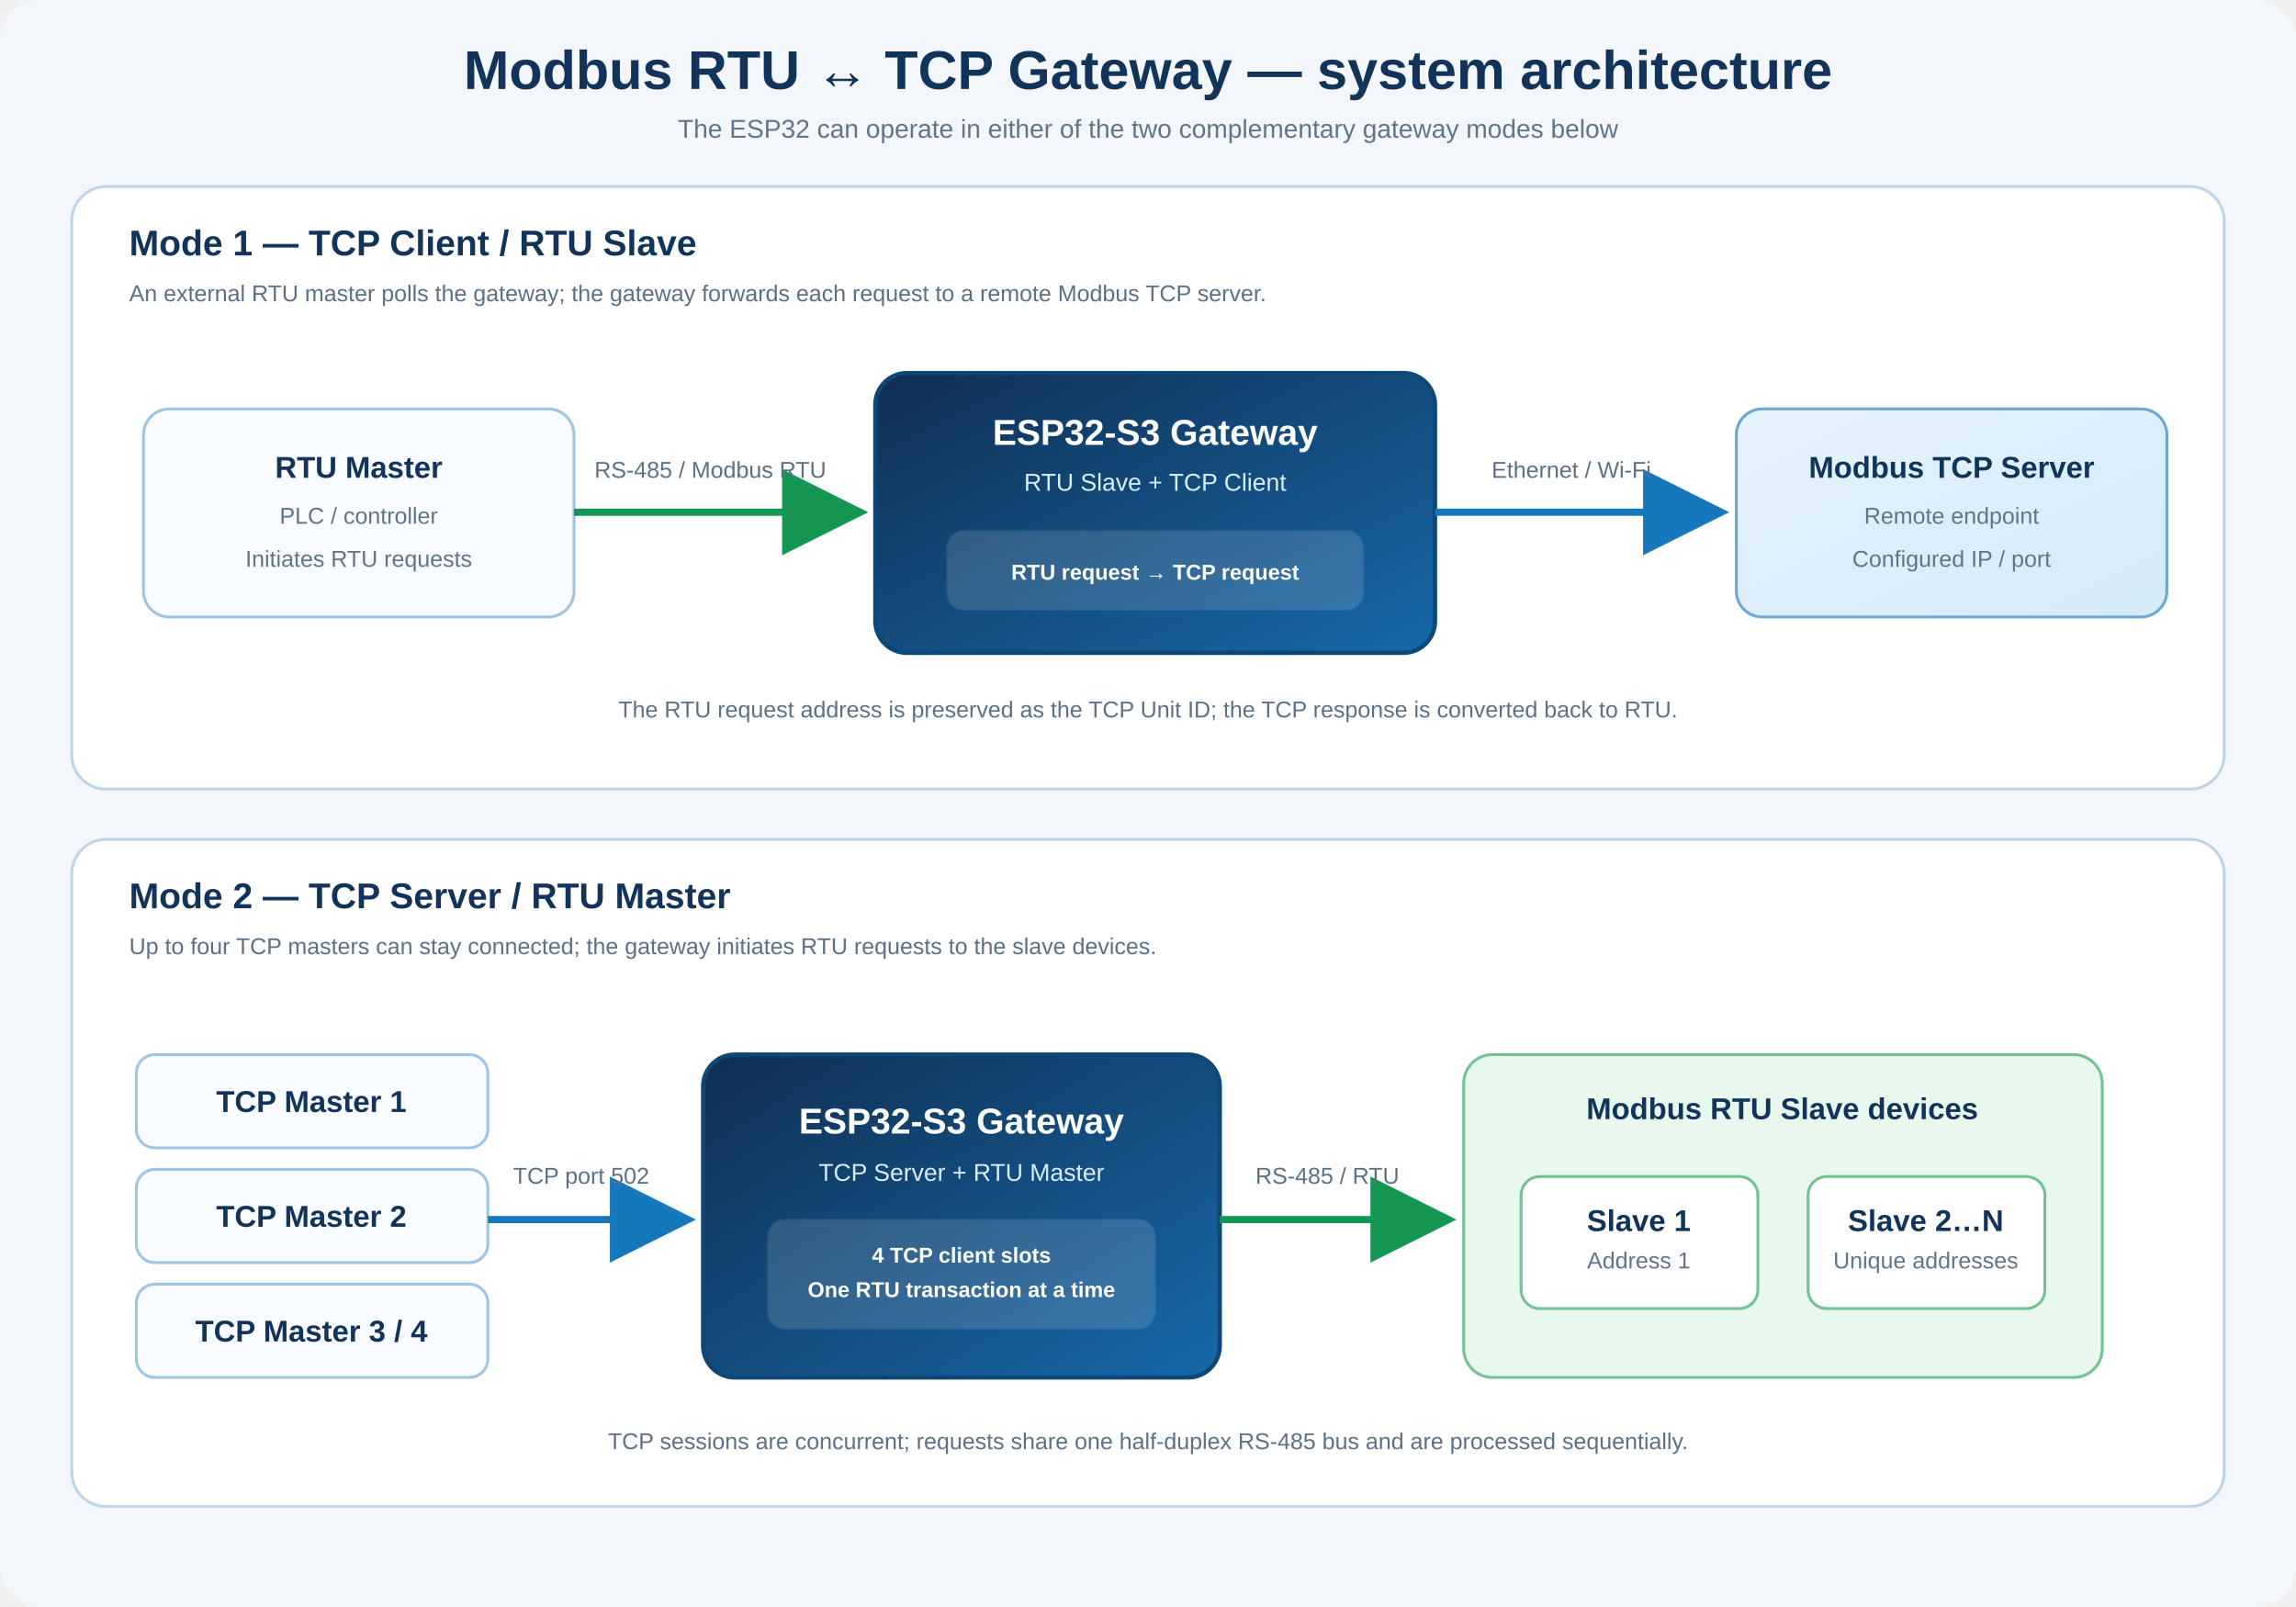
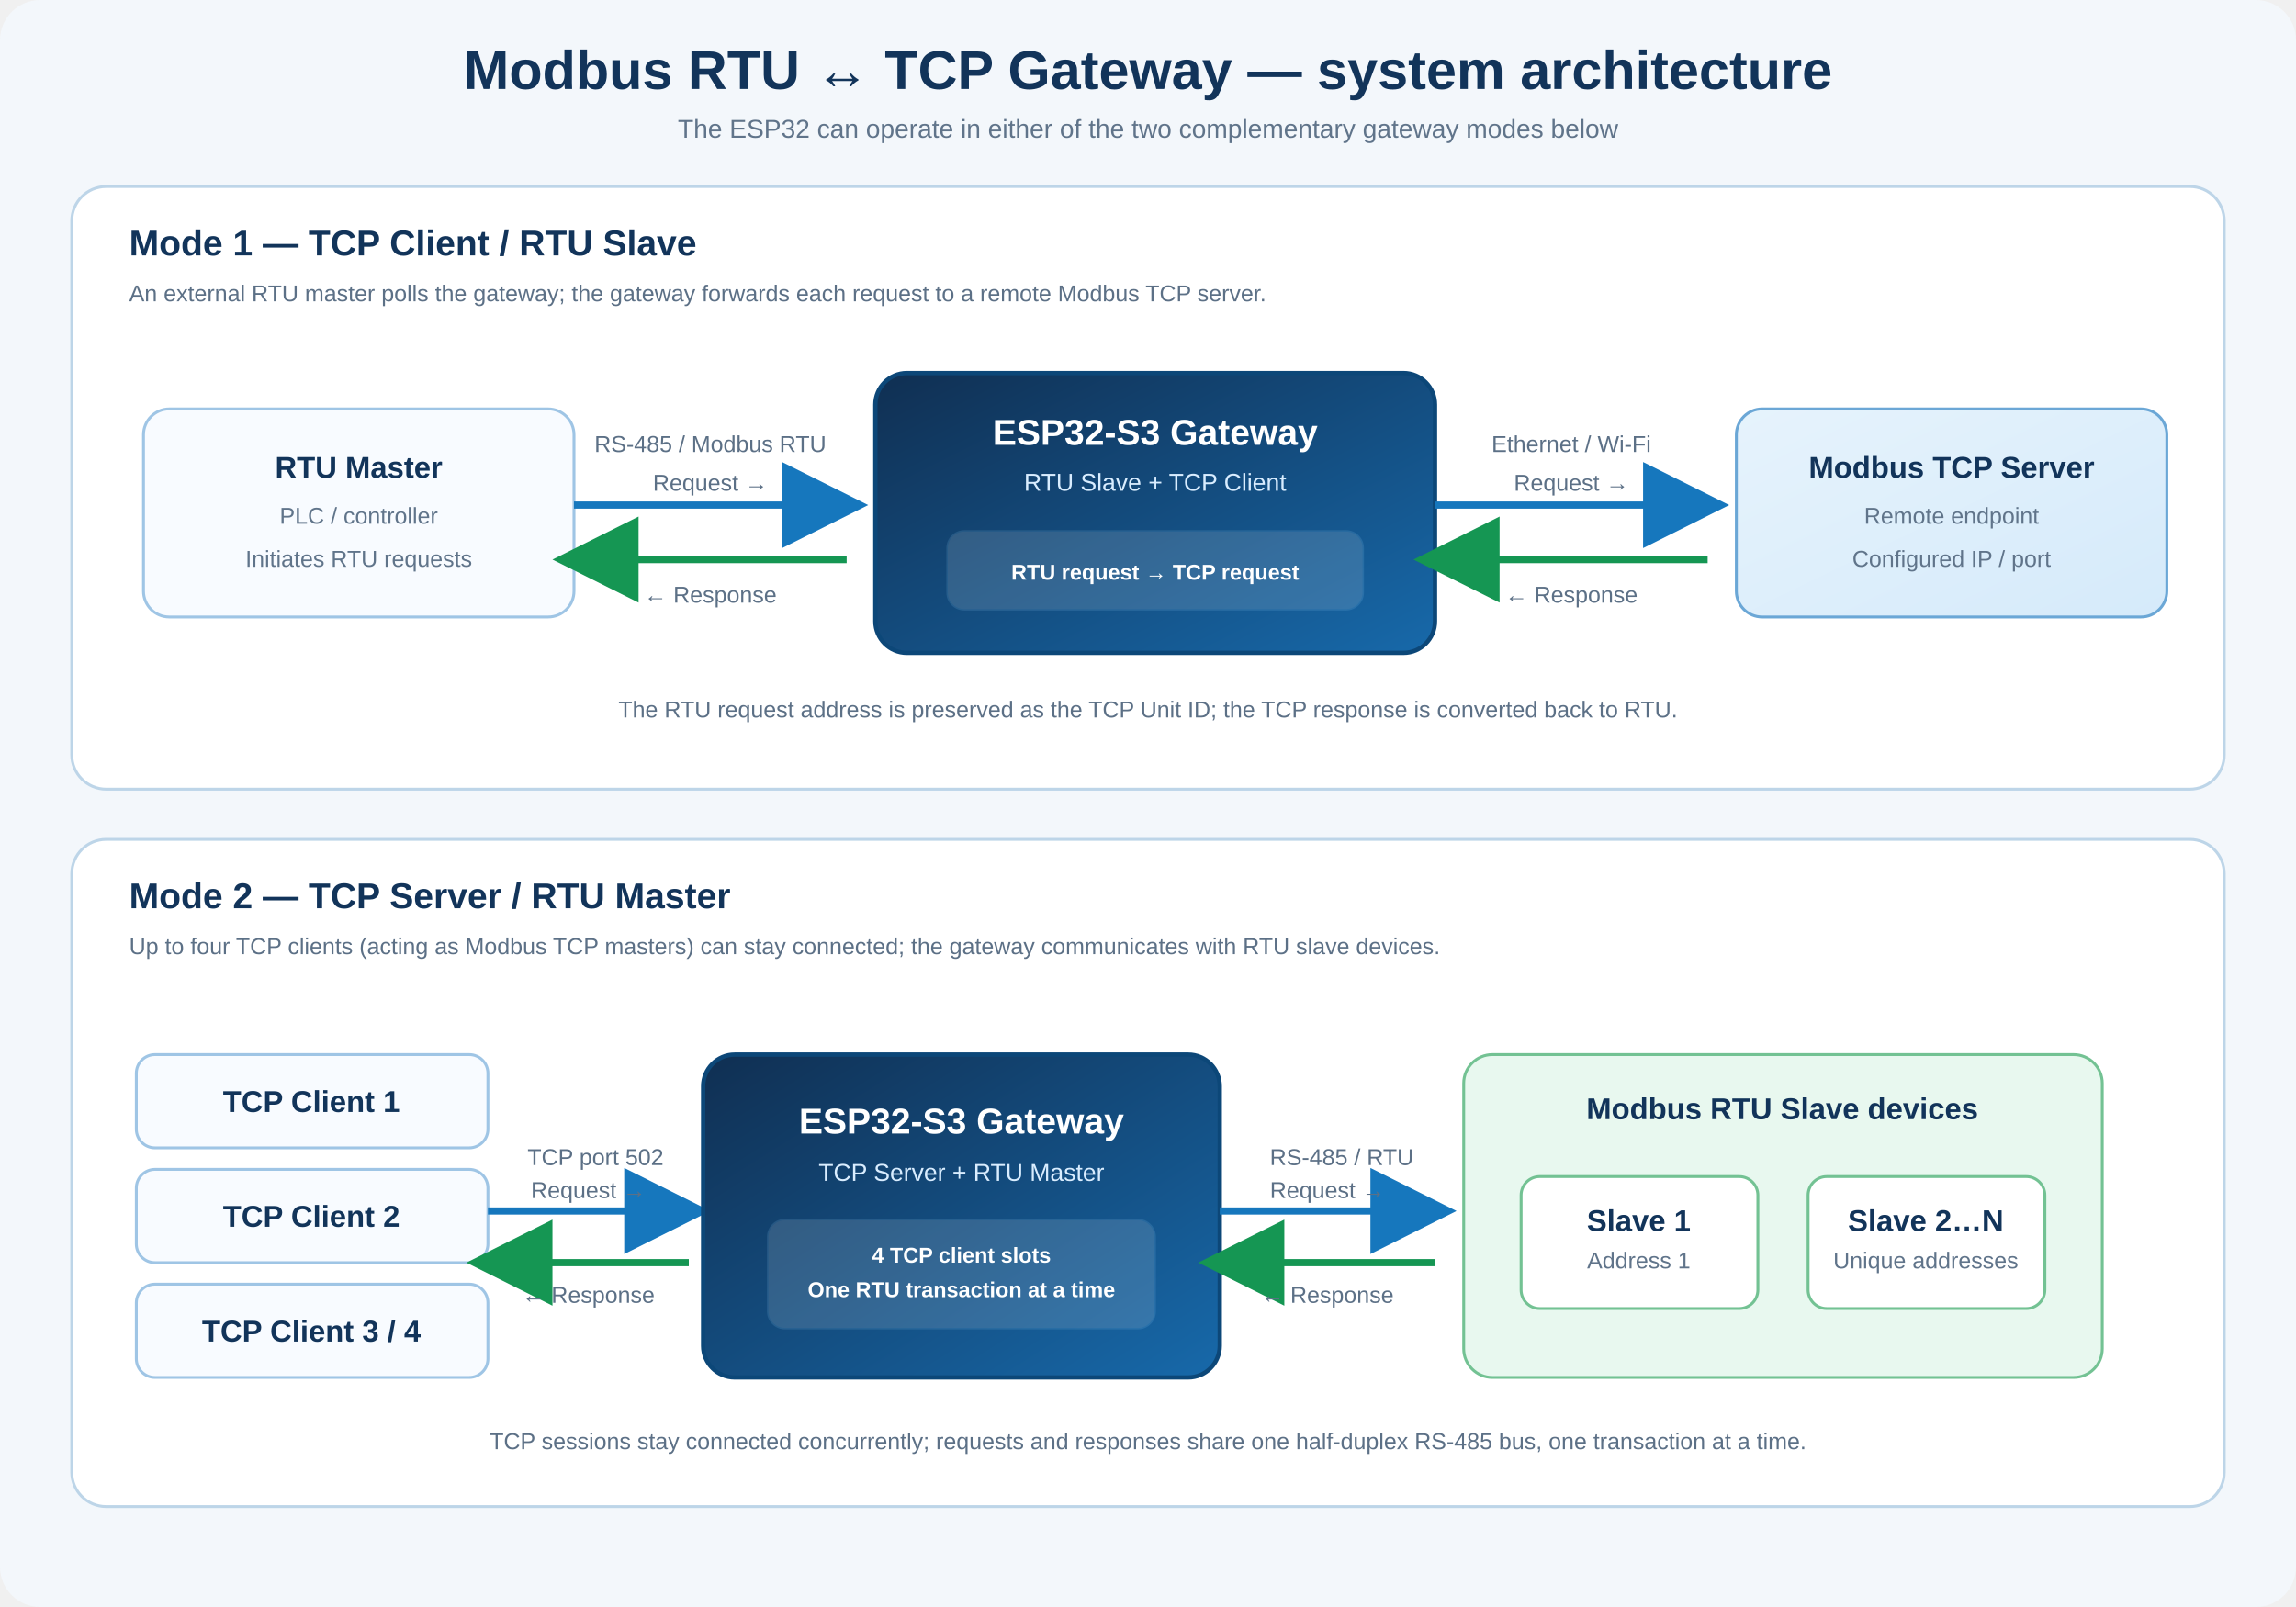
<svg xmlns="http://www.w3.org/2000/svg" width="1600" height="1120" viewBox="0 0 1600 1120" role="img" aria-labelledby="title desc">
  <defs>
    <linearGradient id="gateway" x1="0" y1="0" x2="1" y2="1">
      <stop stop-color="#102f52" />
      <stop offset="1" stop-color="#1769aa" />
    </linearGradient>
    <linearGradient id="network" x1="0" y1="0" x2="1" y2="1">
      <stop stop-color="#e6f3fc" />
      <stop offset="1" stop-color="#d5eafa" />
    </linearGradient>
    <marker id="blueArrow" markerWidth="12" markerHeight="12" refX="9" refY="6" orient="auto">
      <path d="M0 0 L12 6 L0 12Z" fill="#1677bd" />
    </marker>
    <marker id="greenArrow" markerWidth="12" markerHeight="12" refX="9" refY="6" orient="auto">
      <path d="M0 0 L12 6 L0 12Z" fill="#159653" />
    </marker>
    <style>
      .title{font:700 38px Arial,sans-serif;fill:#12345a}.subtitle{font:18px Arial,sans-serif;fill:#60748a}
      .panelTitle{font:700 25px Arial,sans-serif;fill:#12345a}.small{font:16px Arial,sans-serif;fill:#5c7086}
      .cardTitle{font:700 21px Arial,sans-serif;fill:#12345a}.cardSub{font:16px Arial,sans-serif;fill:#60748a}
      .gatewayTitle{font:700 25px Arial,sans-serif;fill:#fff}.gatewaySub{font:17px Arial,sans-serif;fill:#d9edff}
      .flowBlue{stroke:#1677bd;stroke-width:5;fill:none;marker-end:url(#blueArrow)}
      .flowGreen{stroke:#159653;stroke-width:5;fill:none;marker-end:url(#greenArrow)}
      .role{font:700 15px Arial,sans-serif;fill:#fff}
    </style>
  </defs>
  <rect width="1600" height="1120" rx="28" fill="#f3f7fb" />
  <text x="800" y="62" text-anchor="middle" class="title">Modbus RTU ↔ TCP Gateway — system architecture</text>
  <text x="800" y="96" text-anchor="middle" class="subtitle">The ESP32 can operate in either of the two complementary gateway modes below</text>
  <rect x="50" y="130" width="1500" height="420" rx="24" fill="#fff" stroke="#bdd5e8" stroke-width="2" />
  <text x="90" y="178" class="panelTitle">Mode 1 — TCP Client / RTU Slave</text>
  <text x="90" y="210" class="small">An external RTU master polls the gateway; the gateway forwards each request to a remote Modbus TCP server.</text>
  <rect x="100" y="285" width="300" height="145" rx="18" fill="#f8fbff" stroke="#9fc5e5" stroke-width="2" />
  <text x="250" y="333" text-anchor="middle" class="cardTitle">RTU Master</text>
  <text x="250" y="365" text-anchor="middle" class="cardSub">PLC / controller</text>
  <text x="250" y="395" text-anchor="middle" class="cardSub">Initiates RTU requests</text>
-   <path d="M400 357 H590" class="flowGreen" />
-   <text x="495" y="333" text-anchor="middle" class="small">RS-485 / Modbus RTU</text>
+   <text x="495" y="315" text-anchor="middle" class="small">RS-485 / Modbus RTU</text>
+   <path d="M400 352 H590" class="flowBlue" />
+   <text x="495" y="342" text-anchor="middle" class="small">Request →</text>
+   <path d="M590 390 H400" class="flowGreen" />
+   <text x="495" y="420" text-anchor="middle" class="small">← Response</text>
  <rect x="610" y="260" width="390" height="195" rx="22" fill="url(#gateway)" stroke="#0c4778" stroke-width="3" />
  <text x="805" y="310" text-anchor="middle" class="gatewayTitle">ESP32-S3 Gateway</text>
  <text x="805" y="342" text-anchor="middle" class="gatewaySub">RTU Slave  +  TCP Client</text>
  <rect x="660" y="370" width="290" height="55" rx="12" fill="#fff" opacity=".14" stroke="#9bd7ff" />
  <text x="805" y="404" text-anchor="middle" class="role">RTU request → TCP request</text>
-   <path d="M1000 357 H1190" class="flowBlue" />
-   <text x="1095" y="333" text-anchor="middle" class="small">Ethernet / Wi-Fi</text>
+   <text x="1095" y="315" text-anchor="middle" class="small">Ethernet / Wi-Fi</text>
+   <path d="M1000 352 H1190" class="flowBlue" />
+   <text x="1095" y="342" text-anchor="middle" class="small">Request →</text>
+   <path d="M1190 390 H1000" class="flowGreen" />
+   <text x="1095" y="420" text-anchor="middle" class="small">← Response</text>
  <rect x="1210" y="285" width="300" height="145" rx="18" fill="url(#network)" stroke="#6ba7d6" stroke-width="2" />
  <text x="1360" y="333" text-anchor="middle" class="cardTitle">Modbus TCP Server</text>
  <text x="1360" y="365" text-anchor="middle" class="cardSub">Remote endpoint</text>
  <text x="1360" y="395" text-anchor="middle" class="cardSub">Configured IP / port</text>
  <text x="800" y="500" text-anchor="middle" class="small">The RTU request address is preserved as the TCP Unit ID; the TCP response is converted back to RTU.</text>
  <rect x="50" y="585" width="1500" height="465" rx="24" fill="#fff" stroke="#bdd5e8" stroke-width="2" />
  <text x="90" y="633" class="panelTitle">Mode 2 — TCP Server / RTU Master</text>
-   <text x="90" y="665" class="small">Up to four TCP masters can stay connected; the gateway initiates RTU requests to the slave devices.</text>
+   <text x="90" y="665" class="small">Up to four TCP clients (acting as Modbus TCP masters) can stay connected; the gateway communicates with RTU slave devices.</text>
  <g>
    <rect x="95" y="735" width="245" height="65" rx="13" fill="#f8fbff" stroke="#9fc5e5" stroke-width="2" />
-     <text x="217" y="775" text-anchor="middle" class="cardTitle">TCP Master 1</text>
+     <text x="217" y="775" text-anchor="middle" class="cardTitle">TCP Client 1</text>
    <rect x="95" y="815" width="245" height="65" rx="13" fill="#f8fbff" stroke="#9fc5e5" stroke-width="2" />
-     <text x="217" y="855" text-anchor="middle" class="cardTitle">TCP Master 2</text>
+     <text x="217" y="855" text-anchor="middle" class="cardTitle">TCP Client 2</text>
    <rect x="95" y="895" width="245" height="65" rx="13" fill="#f8fbff" stroke="#9fc5e5" stroke-width="2" />
-     <text x="217" y="935" text-anchor="middle" class="cardTitle">TCP Master 3 / 4</text>
+     <text x="217" y="935" text-anchor="middle" class="cardTitle">TCP Client 3 / 4</text>
  </g>
-   <path d="M340 850 H470" class="flowBlue" />
-   <text x="405" y="825" text-anchor="middle" class="small">TCP port 502</text>
+   <text x="415" y="812" text-anchor="middle" class="small">TCP port 502</text>
+   <path d="M340 844 H480" class="flowBlue" />
+   <text x="410" y="835" text-anchor="middle" class="small">Request →</text>
+   <path d="M480 880 H340" class="flowGreen" />
+   <text x="410" y="908" text-anchor="middle" class="small">← Response</text>
  <rect x="490" y="735" width="360" height="225" rx="22" fill="url(#gateway)" stroke="#0c4778" stroke-width="3" />
  <text x="670" y="790" text-anchor="middle" class="gatewayTitle">ESP32-S3 Gateway</text>
  <text x="670" y="823" text-anchor="middle" class="gatewaySub">TCP Server  +  RTU Master</text>
  <rect x="535" y="850" width="270" height="76" rx="12" fill="#fff" opacity=".14" stroke="#9bd7ff" />
  <text x="670" y="880" text-anchor="middle" class="role">4 TCP client slots</text>
  <text x="670" y="904" text-anchor="middle" class="role">One RTU transaction at a time</text>
-   <path d="M850 850 H1000" class="flowGreen" />
-   <text x="925" y="825" text-anchor="middle" class="small">RS-485 / RTU</text>
+   <text x="935" y="812" text-anchor="middle" class="small">RS-485 / RTU</text>
+   <path d="M850 844 H1000" class="flowBlue" />
+   <text x="925" y="835" text-anchor="middle" class="small">Request →</text>
+   <path d="M1000 880 H850" class="flowGreen" />
+   <text x="925" y="908" text-anchor="middle" class="small">← Response</text>
  <rect x="1020" y="735" width="445" height="225" rx="20" fill="#e8f8ef" stroke="#73c293" stroke-width="2" />
  <text x="1242" y="780" text-anchor="middle" class="cardTitle">Modbus RTU Slave devices</text>
  <rect x="1060" y="820" width="165" height="92" rx="13" fill="#fff" stroke="#73c293" stroke-width="2" />
  <text x="1142" y="858" text-anchor="middle" class="cardTitle">Slave 1</text>
  <text x="1142" y="884" text-anchor="middle" class="cardSub">Address 1</text>
  <rect x="1260" y="820" width="165" height="92" rx="13" fill="#fff" stroke="#73c293" stroke-width="2" />
  <text x="1342" y="858" text-anchor="middle" class="cardTitle">Slave 2…N</text>
  <text x="1342" y="884" text-anchor="middle" class="cardSub">Unique addresses</text>
-   <text x="800" y="1010" text-anchor="middle" class="small">TCP sessions are concurrent; requests share one half-duplex RS-485 bus and are processed sequentially.</text>
+   <text x="800" y="1010" text-anchor="middle" class="small">TCP sessions stay connected concurrently; requests and responses share one half-duplex RS-485 bus, one transaction at a time.</text>
</svg>
